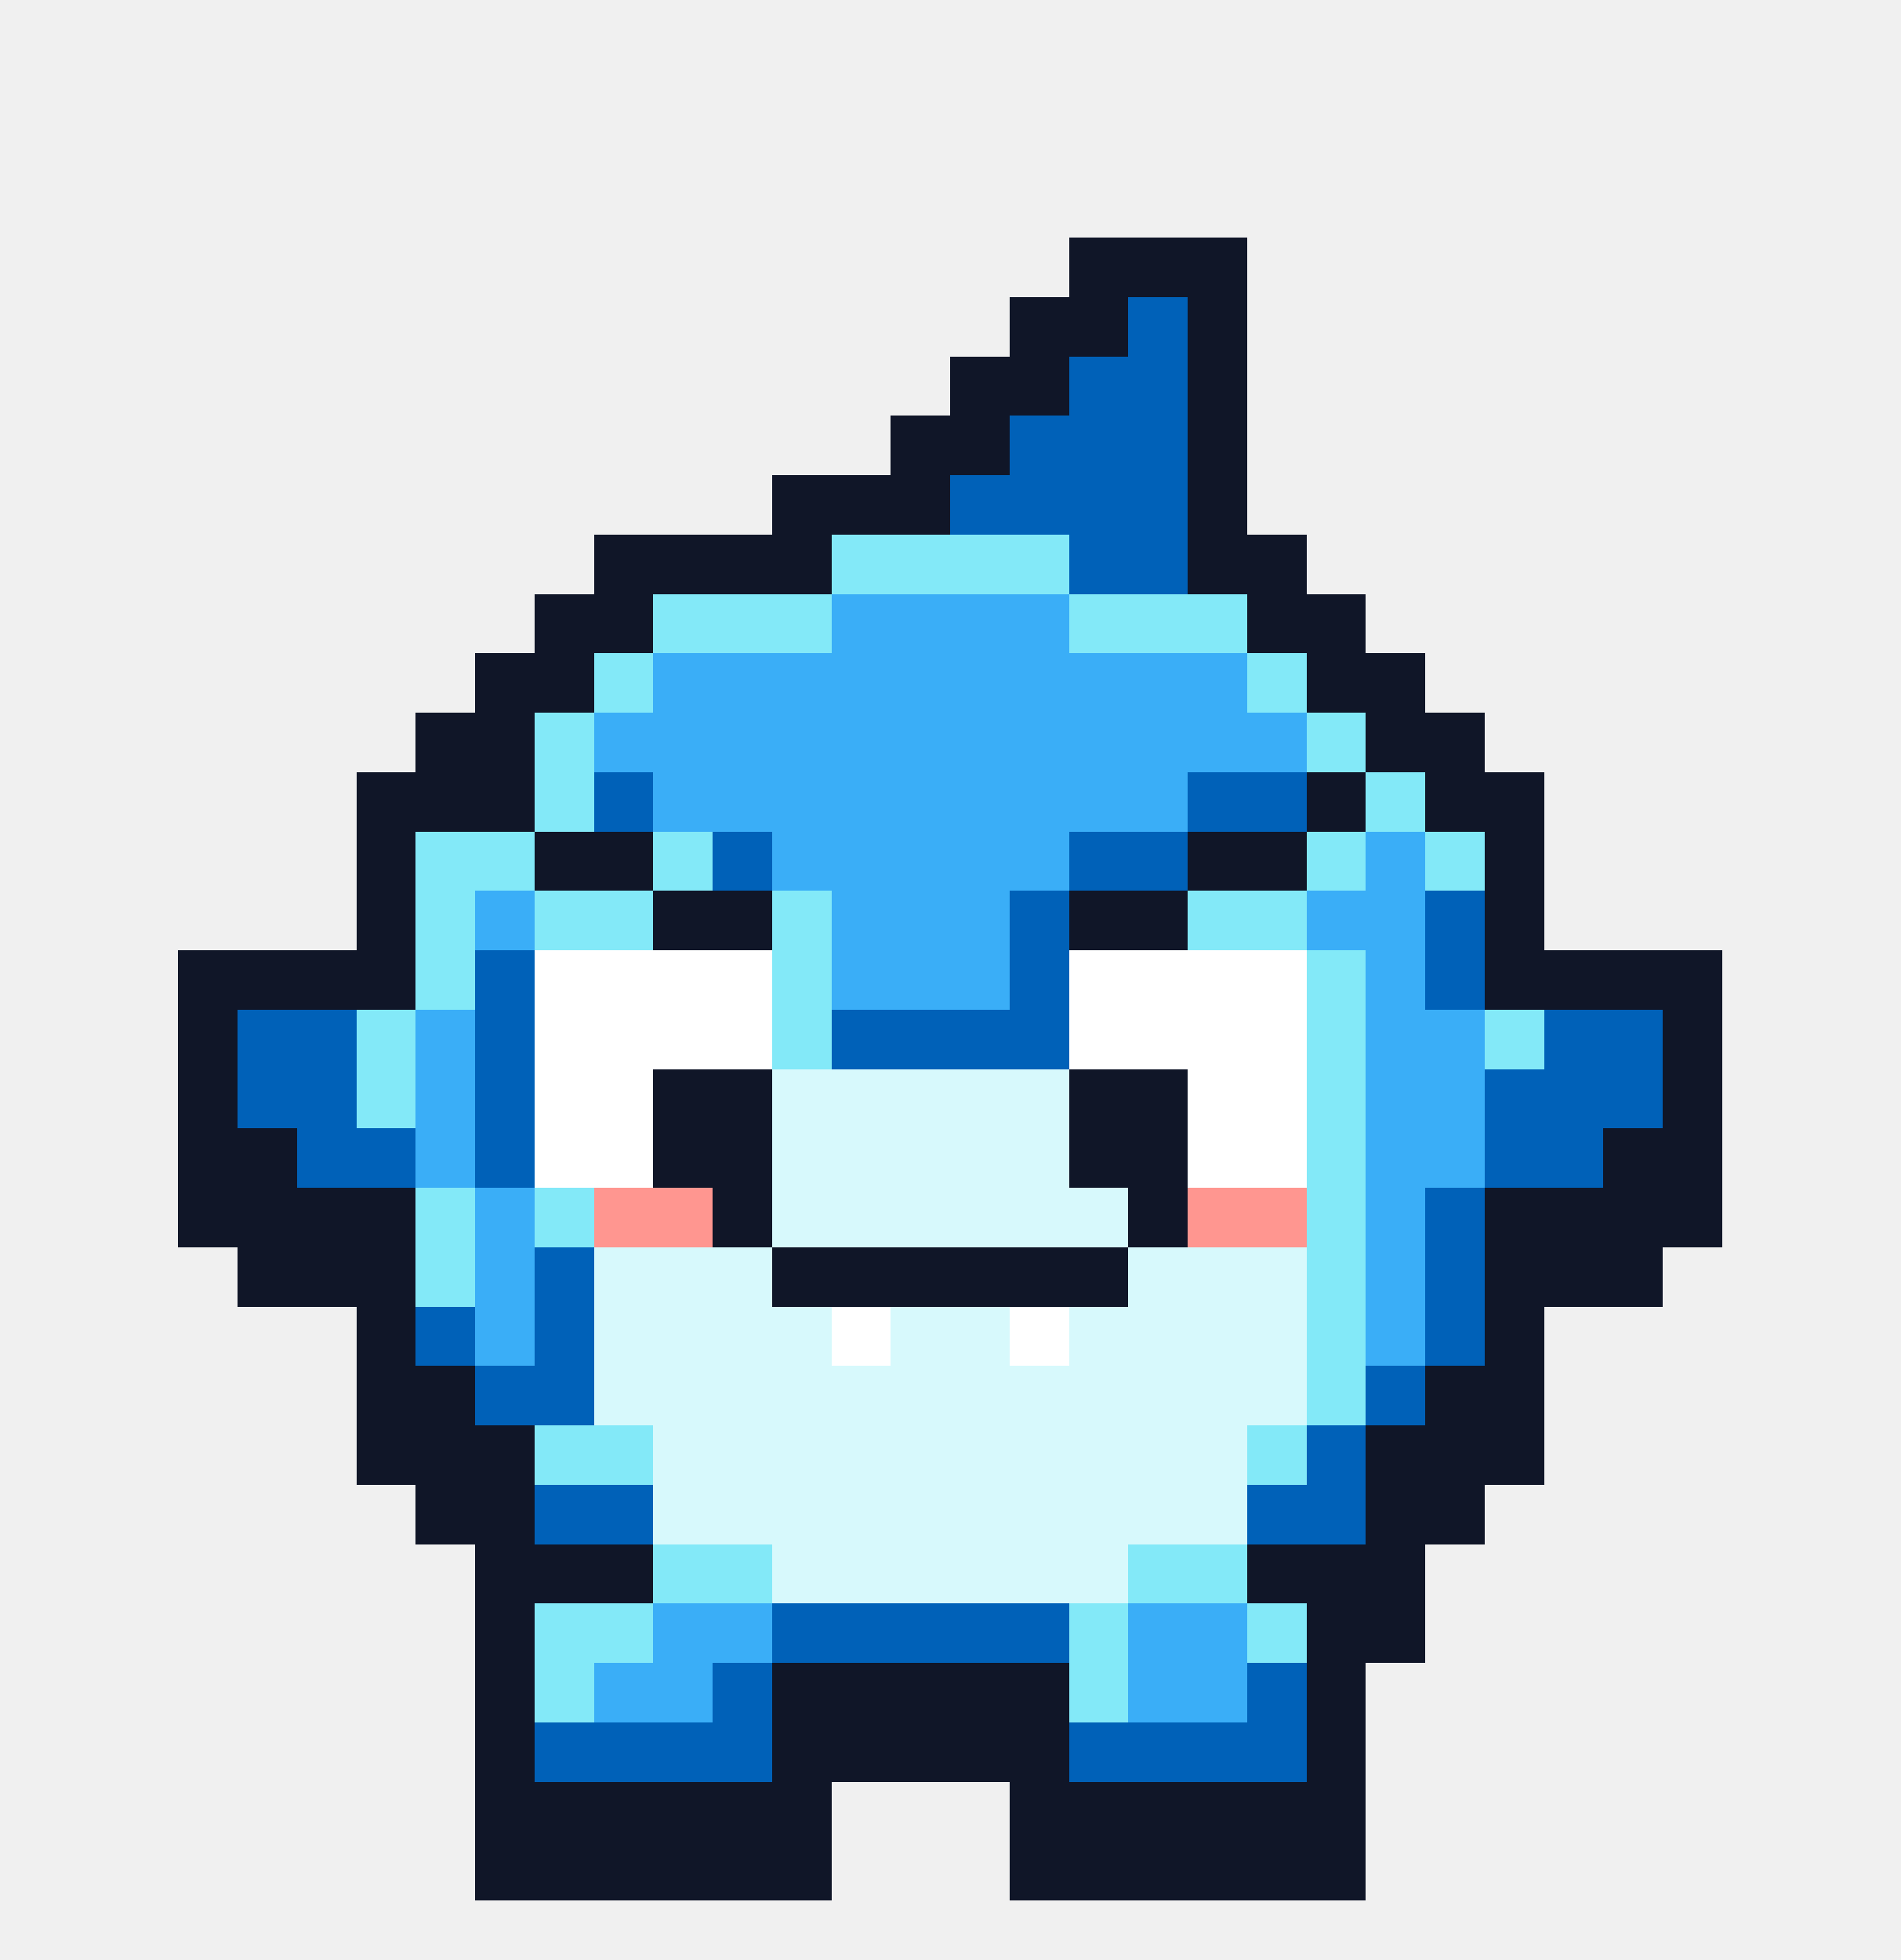
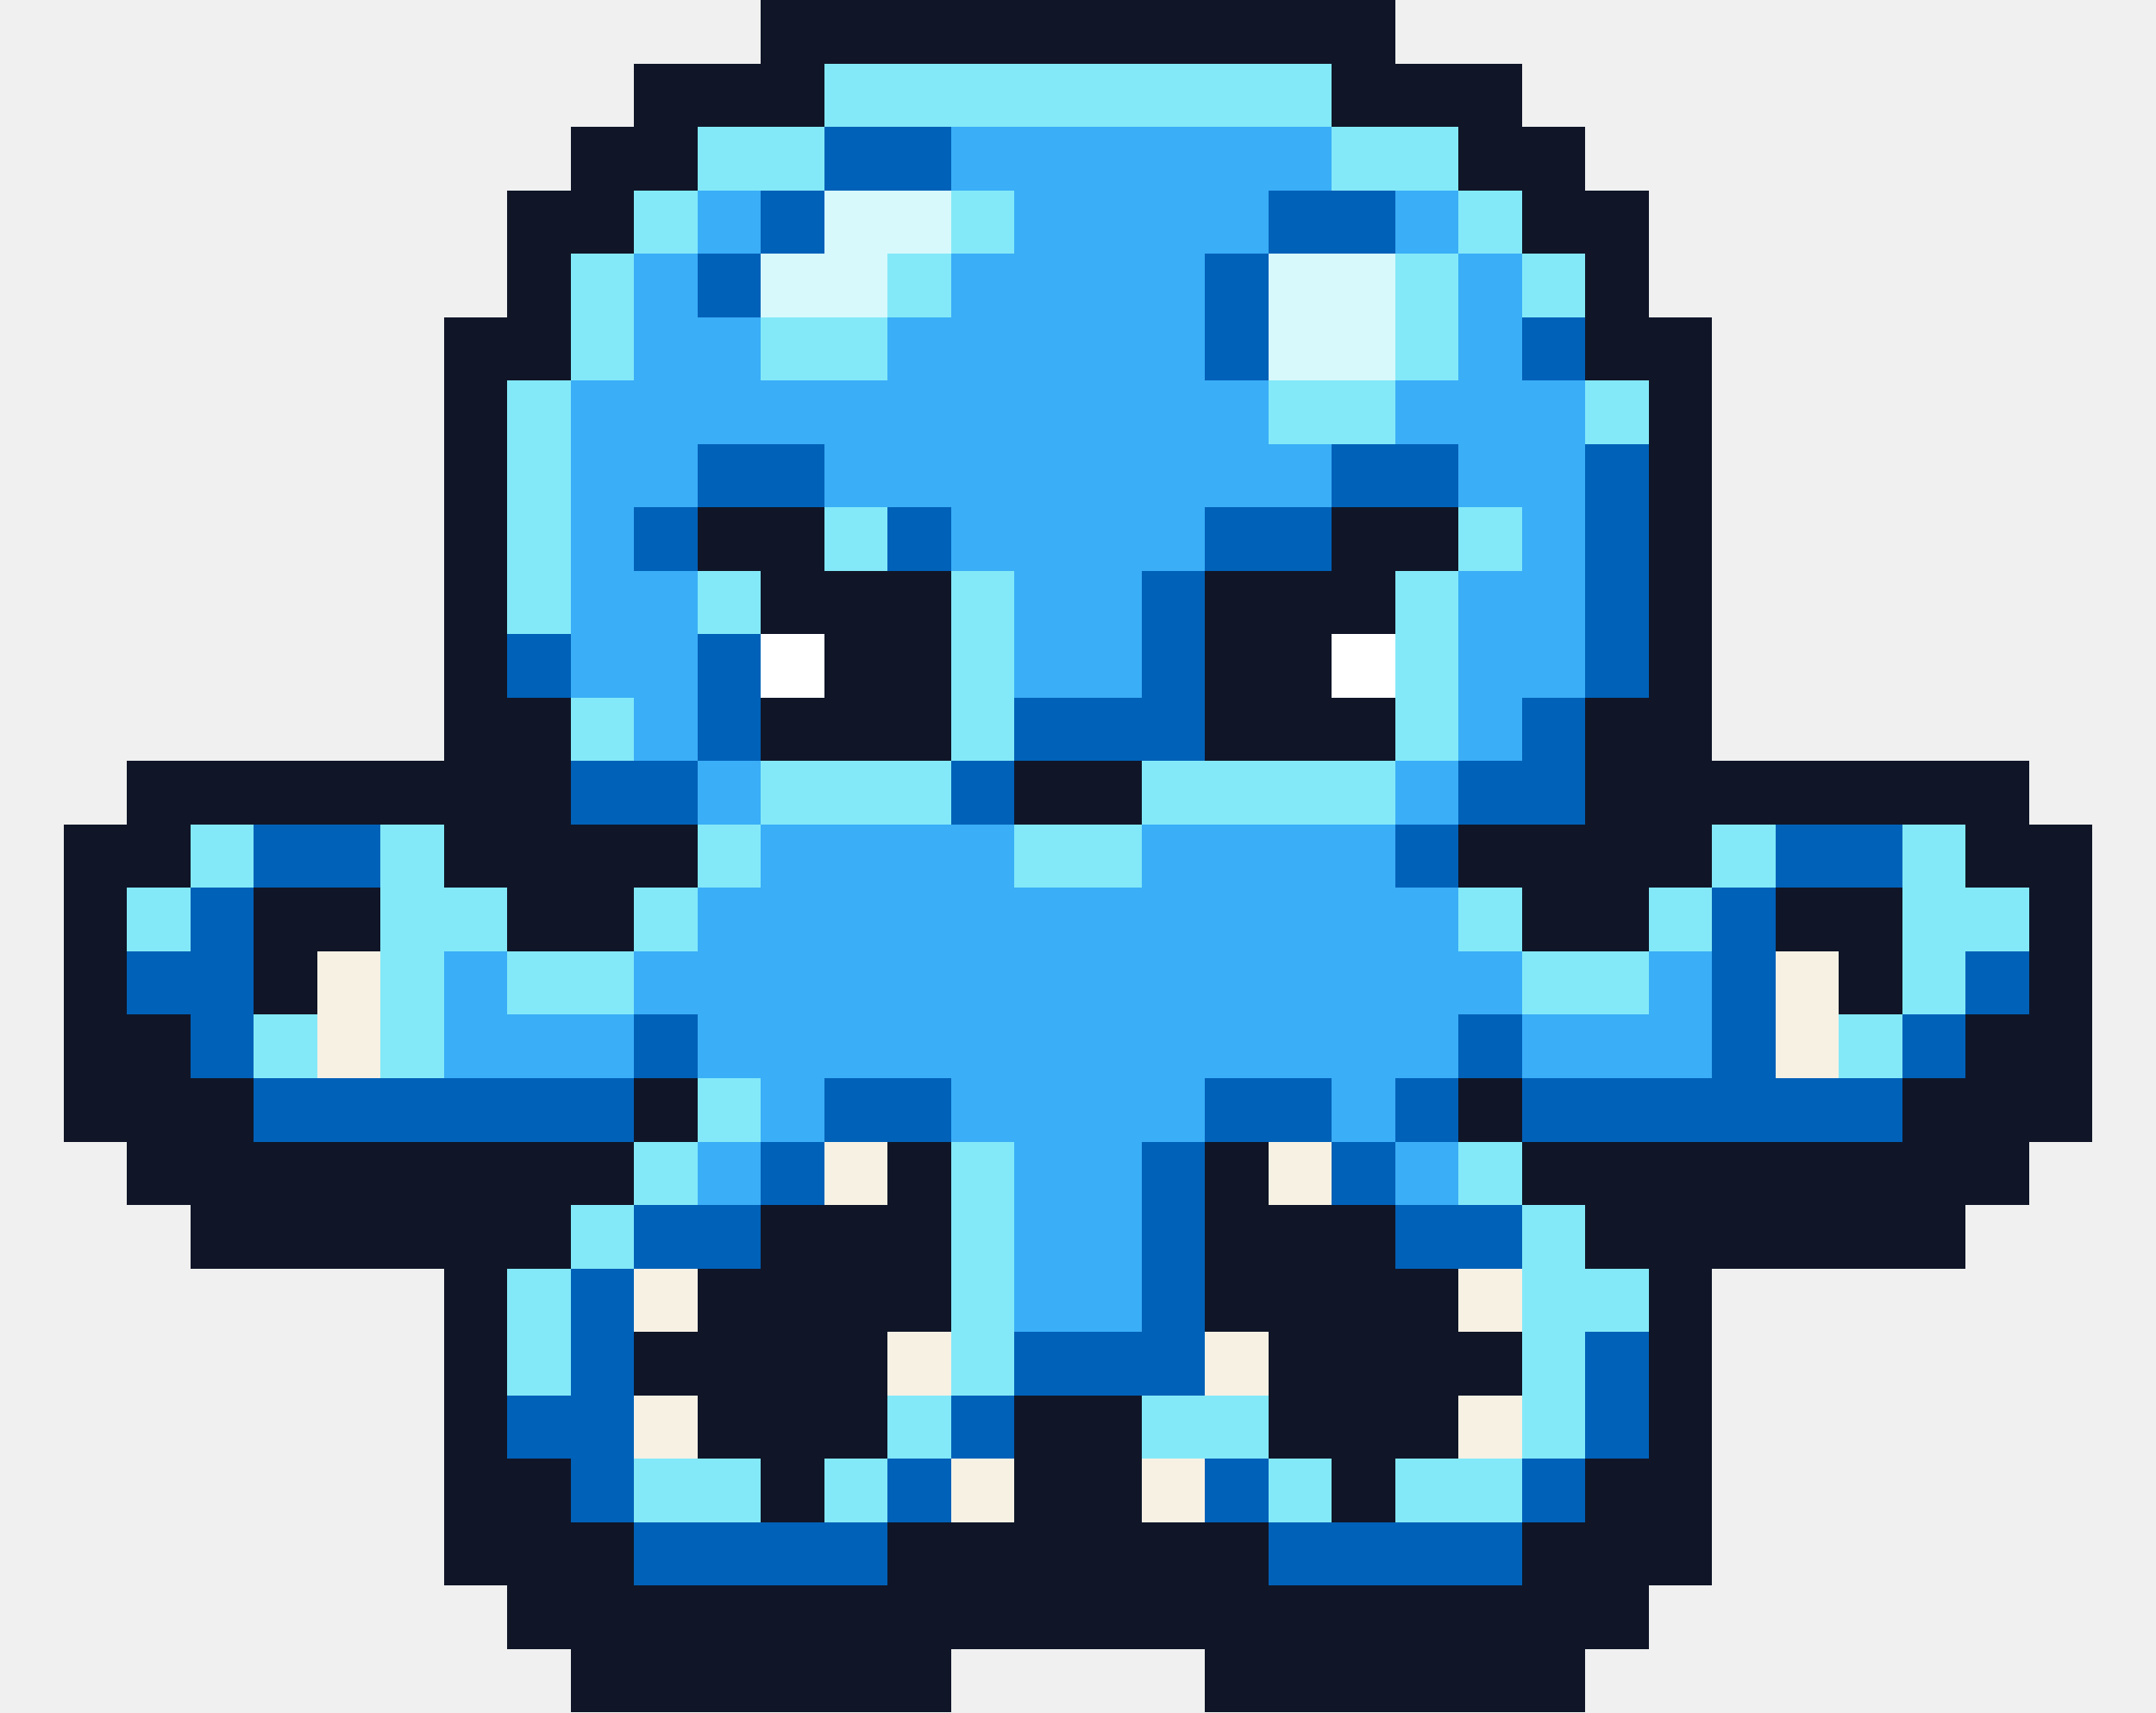
- <svg xmlns="http://www.w3.org/2000/svg" viewBox="0 0 32 33" width="128" height="132" shape-rendering="crispEdges" role="img">
-   <path fill="#101628" d="M18 4h3v1h-3zM17 5h2v1h-2zM20 5h1v1h-1zM16 6h2v1h-2zM20 6h1v1h-1zM15 7h2v1h-2zM20 7h1v1h-1zM13 8h3v1h-3zM20 8h1v1h-1zM10 9h4v1h-4zM20 9h2v1h-2zM9 10h2v1h-2zM21 10h2v1h-2zM8 11h2v1h-2zM22 11h2v1h-2zM7 12h2v1h-2zM23 12h2v1h-2zM6 13h3v1h-3zM22 13h1v1h-1zM24 13h2v1h-2zM6 14h1v1h-1zM9 14h2v1h-2zM20 14h2v1h-2zM25 14h1v1h-1zM6 15h1v1h-1zM11 15h2v1h-2zM18 15h2v1h-2zM25 15h1v1h-1zM3 16h4v1h-4zM25 16h4v1h-4zM3 17h1v1h-1zM28 17h1v1h-1zM3 18h1v1h-1zM11 18h2v1h-2zM18 18h2v1h-2zM28 18h1v1h-1zM3 19h2v1h-2zM11 19h2v1h-2zM18 19h2v1h-2zM27 19h2v1h-2zM3 20h4v1h-4zM12 20h1v1h-1zM19 20h1v1h-1zM25 20h4v1h-4zM4 21h3v1h-3zM13 21h6v1h-6zM25 21h3v1h-3zM6 22h1v1h-1zM25 22h1v1h-1zM6 23h2v1h-2zM24 23h2v1h-2zM6 24h3v1h-3zM23 24h3v1h-3zM7 25h2v1h-2zM23 25h2v1h-2zM8 26h3v1h-3zM21 26h3v1h-3zM8 27h1v1h-1zM22 27h2v1h-2zM8 28h1v1h-1zM13 28h5v1h-5zM22 28h1v1h-1zM8 29h1v1h-1zM13 29h5v1h-5zM22 29h1v1h-1zM8 30h6v1h-6zM17 30h6v1h-6zM8 31h6v1h-6zM17 31h6v1h-6z" />
-   <path fill="#0061b8" d="M19 5h1v1h-1zM18 6h2v1h-2zM17 7h3v1h-3zM16 8h4v1h-4zM18 9h2v1h-2zM10 13h1v1h-1zM20 13h2v1h-2zM12 14h1v1h-1zM18 14h2v1h-2zM17 15h1v1h-1zM24 15h1v1h-1zM8 16h1v1h-1zM17 16h1v1h-1zM24 16h1v1h-1zM4 17h2v1h-2zM8 17h1v1h-1zM14 17h4v1h-4zM26 17h2v1h-2zM4 18h2v1h-2zM8 18h1v1h-1zM25 18h3v1h-3zM5 19h2v1h-2zM8 19h1v1h-1zM25 19h2v1h-2zM24 20h1v1h-1zM9 21h1v1h-1zM24 21h1v1h-1zM7 22h1v1h-1zM9 22h1v1h-1zM24 22h1v1h-1zM8 23h2v1h-2zM23 23h1v1h-1zM22 24h1v1h-1zM9 25h2v1h-2zM21 25h2v1h-2zM13 27h5v1h-5zM12 28h1v1h-1zM21 28h1v1h-1zM9 29h4v1h-4zM18 29h4v1h-4z" />
-   <path fill="#83e9f8" d="M14 9h4v1h-4zM11 10h3v1h-3zM18 10h3v1h-3zM10 11h1v1h-1zM21 11h1v1h-1zM9 12h1v1h-1zM22 12h1v1h-1zM9 13h1v1h-1zM23 13h1v1h-1zM7 14h2v1h-2zM11 14h1v1h-1zM22 14h1v1h-1zM24 14h1v1h-1zM7 15h1v1h-1zM9 15h2v1h-2zM13 15h1v1h-1zM20 15h2v1h-2zM7 16h1v1h-1zM13 16h1v1h-1zM22 16h1v1h-1zM6 17h1v1h-1zM13 17h1v1h-1zM22 17h1v1h-1zM25 17h1v1h-1zM6 18h1v1h-1zM22 18h1v1h-1zM22 19h1v1h-1zM7 20h1v1h-1zM9 20h1v1h-1zM22 20h1v1h-1zM7 21h1v1h-1zM22 21h1v1h-1zM22 22h1v1h-1zM22 23h1v1h-1zM9 24h2v1h-2zM21 24h1v1h-1zM11 26h2v1h-2zM19 26h2v1h-2zM9 27h2v1h-2zM18 27h1v1h-1zM21 27h1v1h-1zM9 28h1v1h-1zM18 28h1v1h-1z" />
-   <path fill="#3aaef7" d="M14 10h4v1h-4zM11 11h10v1h-10zM10 12h12v1h-12zM11 13h9v1h-9zM13 14h5v1h-5zM23 14h1v1h-1zM8 15h1v1h-1zM14 15h3v1h-3zM22 15h2v1h-2zM14 16h3v1h-3zM23 16h1v1h-1zM7 17h1v1h-1zM23 17h2v1h-2zM7 18h1v1h-1zM23 18h2v1h-2zM7 19h1v1h-1zM23 19h2v1h-2zM8 20h1v1h-1zM23 20h1v1h-1zM8 21h1v1h-1zM23 21h1v1h-1zM8 22h1v1h-1zM23 22h1v1h-1zM11 27h2v1h-2zM19 27h2v1h-2zM10 28h2v1h-2zM19 28h2v1h-2z" />
-   <path fill="#ffffff" d="M9 16h4v1h-4zM18 16h4v1h-4zM9 17h4v1h-4zM18 17h4v1h-4zM9 18h2v1h-2zM20 18h2v1h-2zM9 19h2v1h-2zM20 19h2v1h-2zM14 22h1v1h-1zM17 22h1v1h-1z" />
-   <path fill="#d7f9fc" d="M13 18h5v1h-5zM13 19h5v1h-5zM13 20h6v1h-6zM10 21h3v1h-3zM19 21h3v1h-3zM10 22h4v1h-4zM15 22h2v1h-2zM18 22h4v1h-4zM10 23h12v1h-12zM11 24h10v1h-10zM11 25h10v1h-10zM13 26h6v1h-6z" />
-   <path fill="#ff9690" d="M10 20h2v1h-2zM20 20h2v1h-2z" />
+ <svg xmlns="http://www.w3.org/2000/svg" viewBox="0 0 34 27" width="136" height="108" shape-rendering="crispEdges" role="img">
+   <path fill="#101628" d="M12 0h10v1h-10zM10 1h3v1h-3zM21 1h3v1h-3zM9 2h2v1h-2zM23 2h2v1h-2zM8 3h2v1h-2zM24 3h2v1h-2zM8 4h1v1h-1zM25 4h1v1h-1zM7 5h2v1h-2zM25 5h2v1h-2zM7 6h1v1h-1zM26 6h1v1h-1zM7 7h1v1h-1zM26 7h1v1h-1zM7 8h1v1h-1zM11 8h2v1h-2zM21 8h2v1h-2zM26 8h1v1h-1zM7 9h1v1h-1zM12 9h3v1h-3zM19 9h3v1h-3zM26 9h1v1h-1zM7 10h1v1h-1zM13 10h2v1h-2zM19 10h2v1h-2zM26 10h1v1h-1zM7 11h2v1h-2zM12 11h3v1h-3zM19 11h3v1h-3zM25 11h2v1h-2zM2 12h7v1h-7zM16 12h2v1h-2zM25 12h7v1h-7zM1 13h2v1h-2zM7 13h4v1h-4zM23 13h4v1h-4zM31 13h2v1h-2zM1 14h1v1h-1zM4 14h2v1h-2zM8 14h2v1h-2zM24 14h2v1h-2zM28 14h2v1h-2zM32 14h1v1h-1zM1 15h1v1h-1zM4 15h1v1h-1zM29 15h1v1h-1zM32 15h1v1h-1zM1 16h2v1h-2zM31 16h2v1h-2zM1 17h3v1h-3zM10 17h1v1h-1zM23 17h1v1h-1zM30 17h3v1h-3zM2 18h8v1h-8zM14 18h1v1h-1zM19 18h1v1h-1zM24 18h8v1h-8zM3 19h6v1h-6zM12 19h3v1h-3zM19 19h3v1h-3zM25 19h6v1h-6zM7 20h1v1h-1zM11 20h4v1h-4zM19 20h4v1h-4zM26 20h1v1h-1zM7 21h1v1h-1zM10 21h4v1h-4zM20 21h4v1h-4zM26 21h1v1h-1zM7 22h1v1h-1zM11 22h3v1h-3zM16 22h2v1h-2zM20 22h3v1h-3zM26 22h1v1h-1zM7 23h2v1h-2zM12 23h1v1h-1zM16 23h2v1h-2zM21 23h1v1h-1zM25 23h2v1h-2zM7 24h3v1h-3zM14 24h6v1h-6zM24 24h3v1h-3zM8 25h18v1h-18zM9 26h6v1h-6zM19 26h6v1h-6z" />
+   <path fill="#83e9f8" d="M13 1h8v1h-8zM11 2h2v1h-2zM21 2h2v1h-2zM10 3h1v1h-1zM15 3h1v1h-1zM23 3h1v1h-1zM9 4h1v1h-1zM14 4h1v1h-1zM22 4h1v1h-1zM24 4h1v1h-1zM9 5h1v1h-1zM12 5h2v1h-2zM22 5h1v1h-1zM8 6h1v1h-1zM20 6h2v1h-2zM25 6h1v1h-1zM8 7h1v1h-1zM8 8h1v1h-1zM13 8h1v1h-1zM23 8h1v1h-1zM8 9h1v1h-1zM11 9h1v1h-1zM15 9h1v1h-1zM22 9h1v1h-1zM15 10h1v1h-1zM22 10h1v1h-1zM9 11h1v1h-1zM15 11h1v1h-1zM22 11h1v1h-1zM12 12h3v1h-3zM18 12h4v1h-4zM3 13h1v1h-1zM6 13h1v1h-1zM11 13h1v1h-1zM16 13h2v1h-2zM27 13h1v1h-1zM30 13h1v1h-1zM2 14h1v1h-1zM6 14h2v1h-2zM10 14h1v1h-1zM23 14h1v1h-1zM26 14h1v1h-1zM30 14h2v1h-2zM6 15h1v1h-1zM8 15h2v1h-2zM24 15h2v1h-2zM30 15h1v1h-1zM4 16h1v1h-1zM6 16h1v1h-1zM29 16h1v1h-1zM11 17h1v1h-1zM10 18h1v1h-1zM15 18h1v1h-1zM23 18h1v1h-1zM9 19h1v1h-1zM15 19h1v1h-1zM24 19h1v1h-1zM8 20h1v1h-1zM15 20h1v1h-1zM24 20h2v1h-2zM8 21h1v1h-1zM15 21h1v1h-1zM24 21h1v1h-1zM14 22h1v1h-1zM18 22h2v1h-2zM24 22h1v1h-1zM10 23h2v1h-2zM13 23h1v1h-1zM20 23h1v1h-1zM22 23h2v1h-2z" />
+   <path fill="#0061b8" d="M13 2h2v1h-2zM12 3h1v1h-1zM20 3h2v1h-2zM11 4h1v1h-1zM19 4h1v1h-1zM19 5h1v1h-1zM24 5h1v1h-1zM11 7h2v1h-2zM21 7h2v1h-2zM25 7h1v1h-1zM10 8h1v1h-1zM14 8h1v1h-1zM19 8h2v1h-2zM25 8h1v1h-1zM18 9h1v1h-1zM25 9h1v1h-1zM8 10h1v1h-1zM11 10h1v1h-1zM18 10h1v1h-1zM25 10h1v1h-1zM11 11h1v1h-1zM16 11h3v1h-3zM24 11h1v1h-1zM9 12h2v1h-2zM15 12h1v1h-1zM23 12h2v1h-2zM4 13h2v1h-2zM22 13h1v1h-1zM28 13h2v1h-2zM3 14h1v1h-1zM27 14h1v1h-1zM2 15h2v1h-2zM27 15h1v1h-1zM31 15h1v1h-1zM3 16h1v1h-1zM10 16h1v1h-1zM23 16h1v1h-1zM27 16h1v1h-1zM30 16h1v1h-1zM4 17h6v1h-6zM13 17h2v1h-2zM19 17h2v1h-2zM22 17h1v1h-1zM24 17h6v1h-6zM12 18h1v1h-1zM18 18h1v1h-1zM21 18h1v1h-1zM10 19h2v1h-2zM18 19h1v1h-1zM22 19h2v1h-2zM9 20h1v1h-1zM18 20h1v1h-1zM9 21h1v1h-1zM16 21h3v1h-3zM25 21h1v1h-1zM8 22h2v1h-2zM15 22h1v1h-1zM25 22h1v1h-1zM9 23h1v1h-1zM14 23h1v1h-1zM19 23h1v1h-1zM24 23h1v1h-1zM10 24h4v1h-4zM20 24h4v1h-4z" />
+   <path fill="#3aaef7" d="M15 2h6v1h-6zM11 3h1v1h-1zM16 3h4v1h-4zM22 3h1v1h-1zM10 4h1v1h-1zM15 4h4v1h-4zM23 4h1v1h-1zM10 5h2v1h-2zM14 5h5v1h-5zM23 5h1v1h-1zM9 6h11v1h-11zM22 6h3v1h-3zM9 7h2v1h-2zM13 7h8v1h-8zM23 7h2v1h-2zM9 8h1v1h-1zM15 8h4v1h-4zM24 8h1v1h-1zM9 9h2v1h-2zM16 9h2v1h-2zM23 9h2v1h-2zM9 10h2v1h-2zM16 10h2v1h-2zM23 10h2v1h-2zM10 11h1v1h-1zM23 11h1v1h-1zM11 12h1v1h-1zM22 12h1v1h-1zM12 13h4v1h-4zM18 13h4v1h-4zM11 14h12v1h-12zM7 15h1v1h-1zM10 15h14v1h-14zM26 15h1v1h-1zM7 16h3v1h-3zM11 16h12v1h-12zM24 16h3v1h-3zM12 17h1v1h-1zM15 17h4v1h-4zM21 17h1v1h-1zM11 18h1v1h-1zM16 18h2v1h-2zM22 18h1v1h-1zM16 19h2v1h-2zM16 20h2v1h-2z" />
+   <path fill="#d7f9fc" d="M13 3h2v1h-2zM12 4h2v1h-2zM20 4h2v1h-2zM20 5h2v1h-2z" />
+   <path fill="#ffffff" d="M12 10h1v1h-1zM21 10h1v1h-1z" />
+   <path fill="#f7f1e4" d="M5 15h1v1h-1zM28 15h1v1h-1zM5 16h1v1h-1zM28 16h1v1h-1zM13 18h1v1h-1zM20 18h1v1h-1zM10 20h1v1h-1zM23 20h1v1h-1zM14 21h1v1h-1zM19 21h1v1h-1zM10 22h1v1h-1zM23 22h1v1h-1zM15 23h1v1h-1zM18 23h1v1h-1z" />
</svg>
